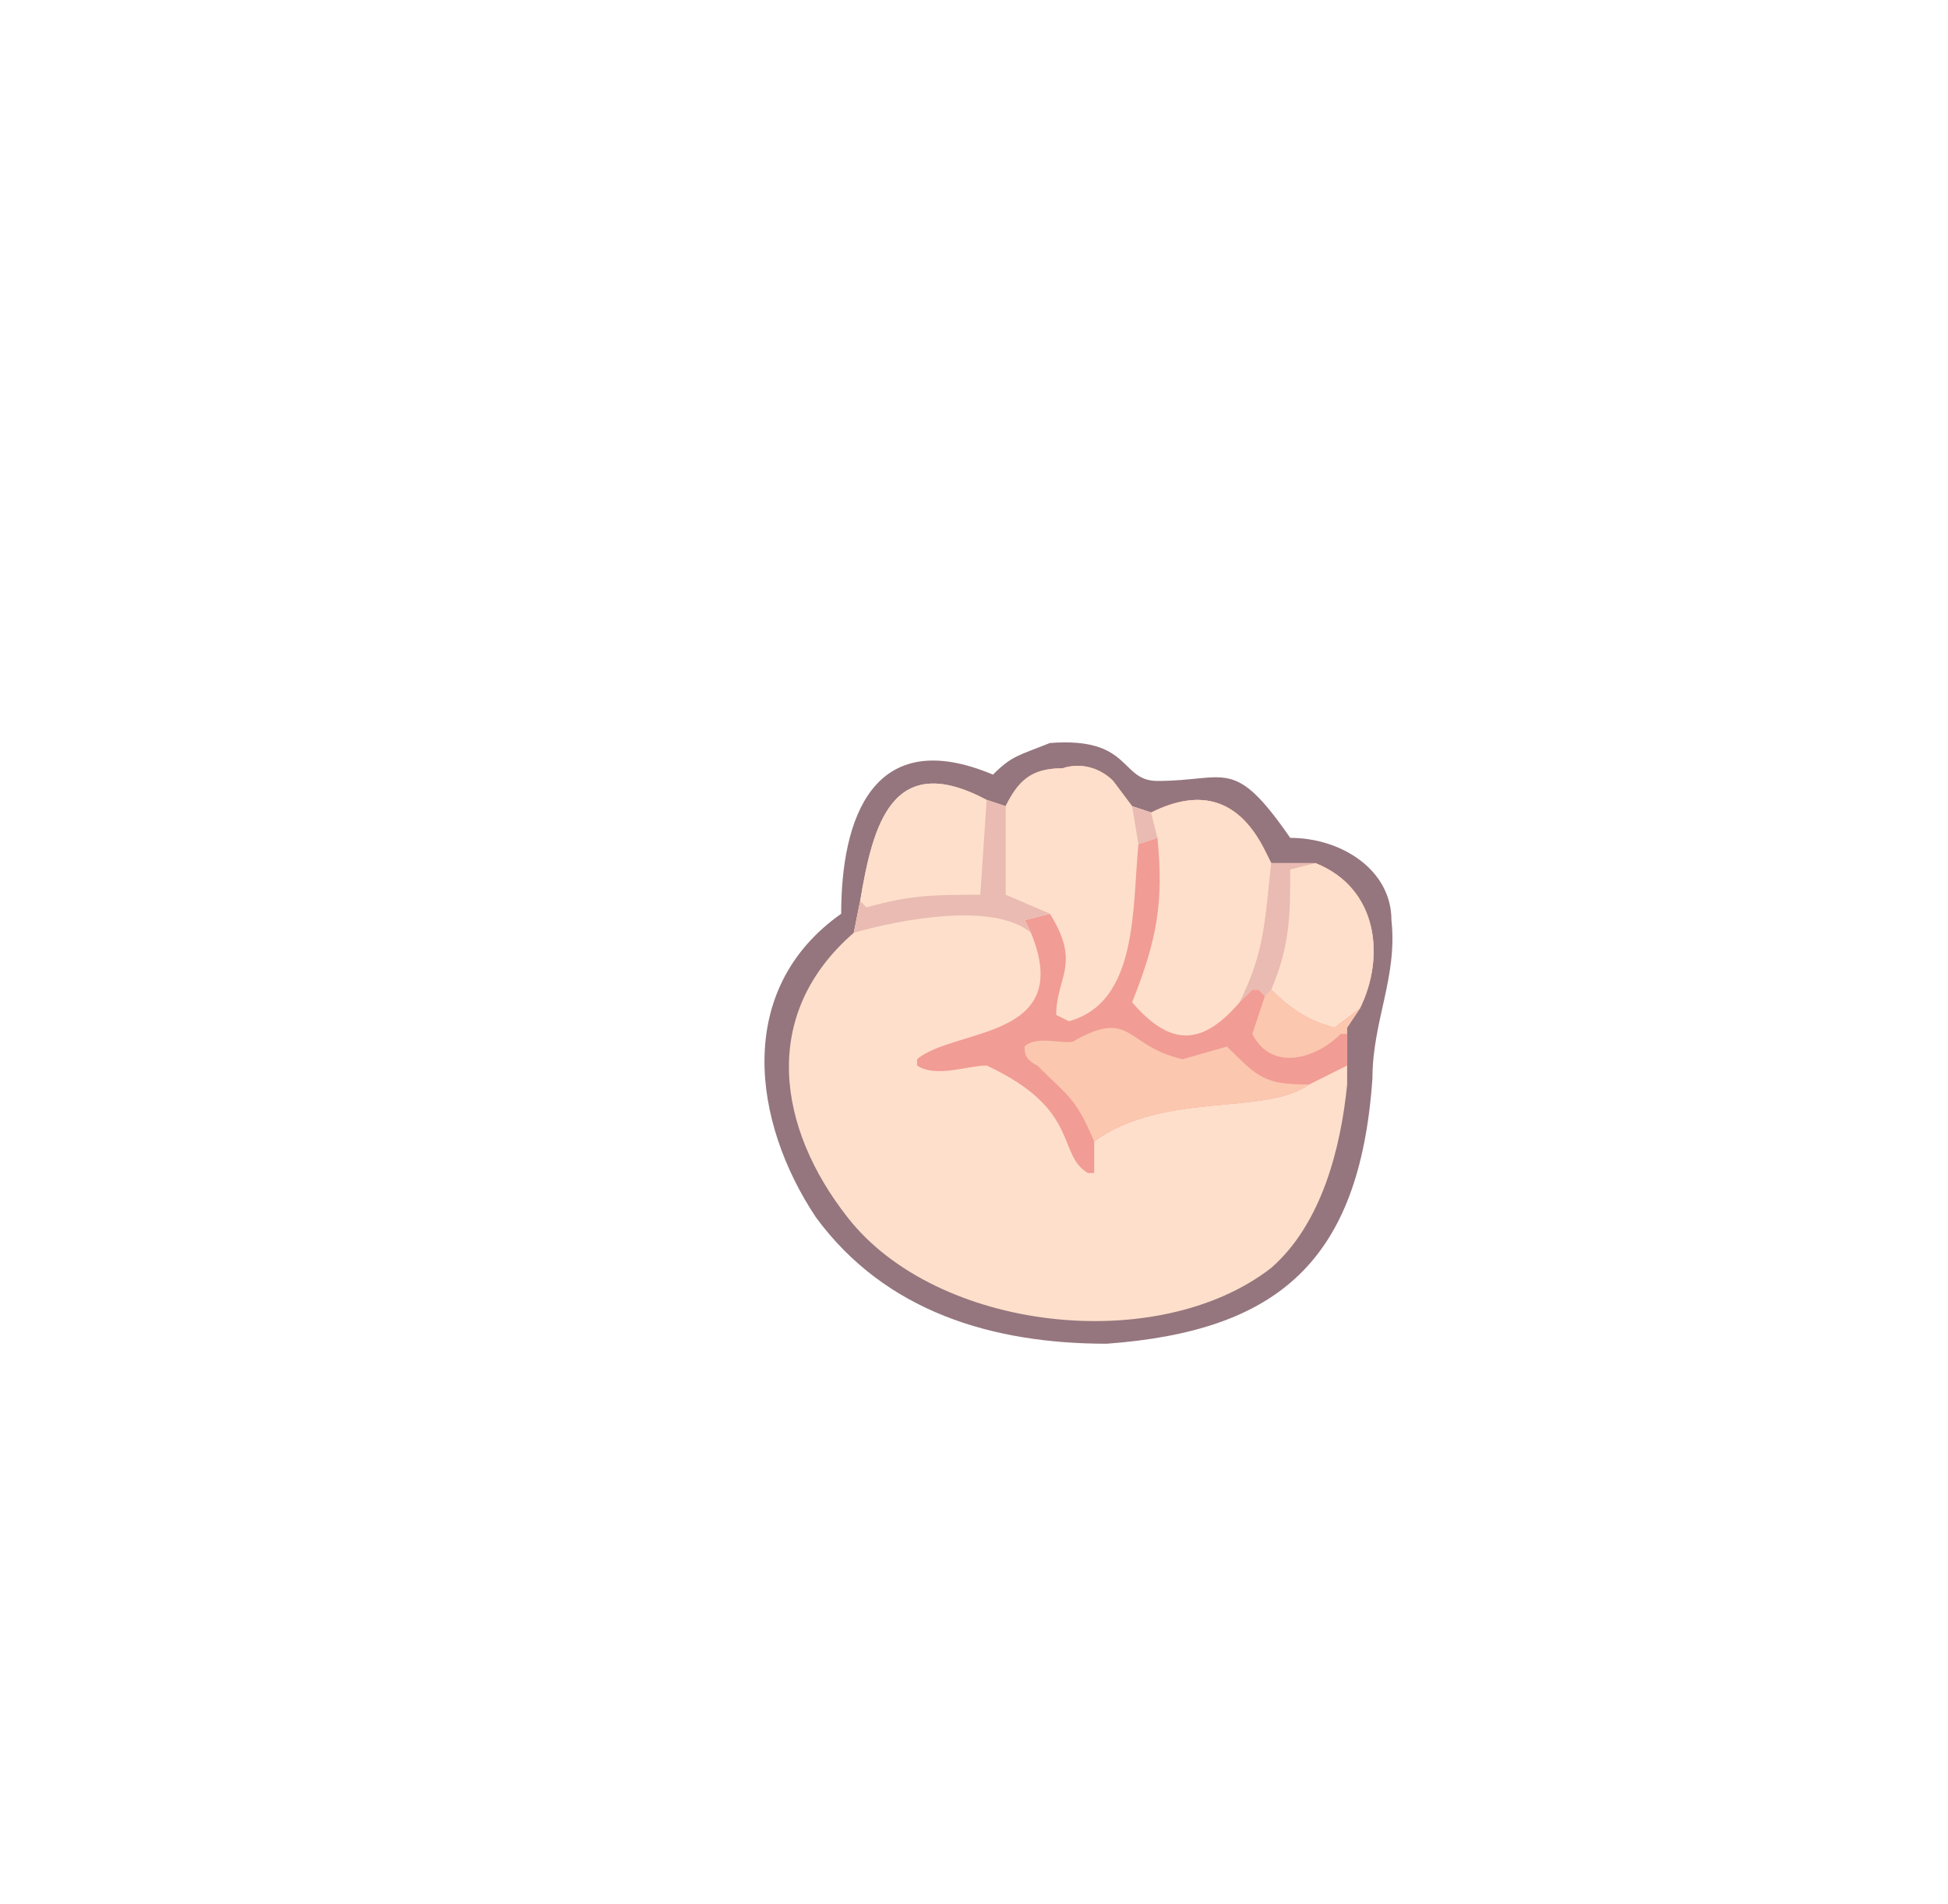
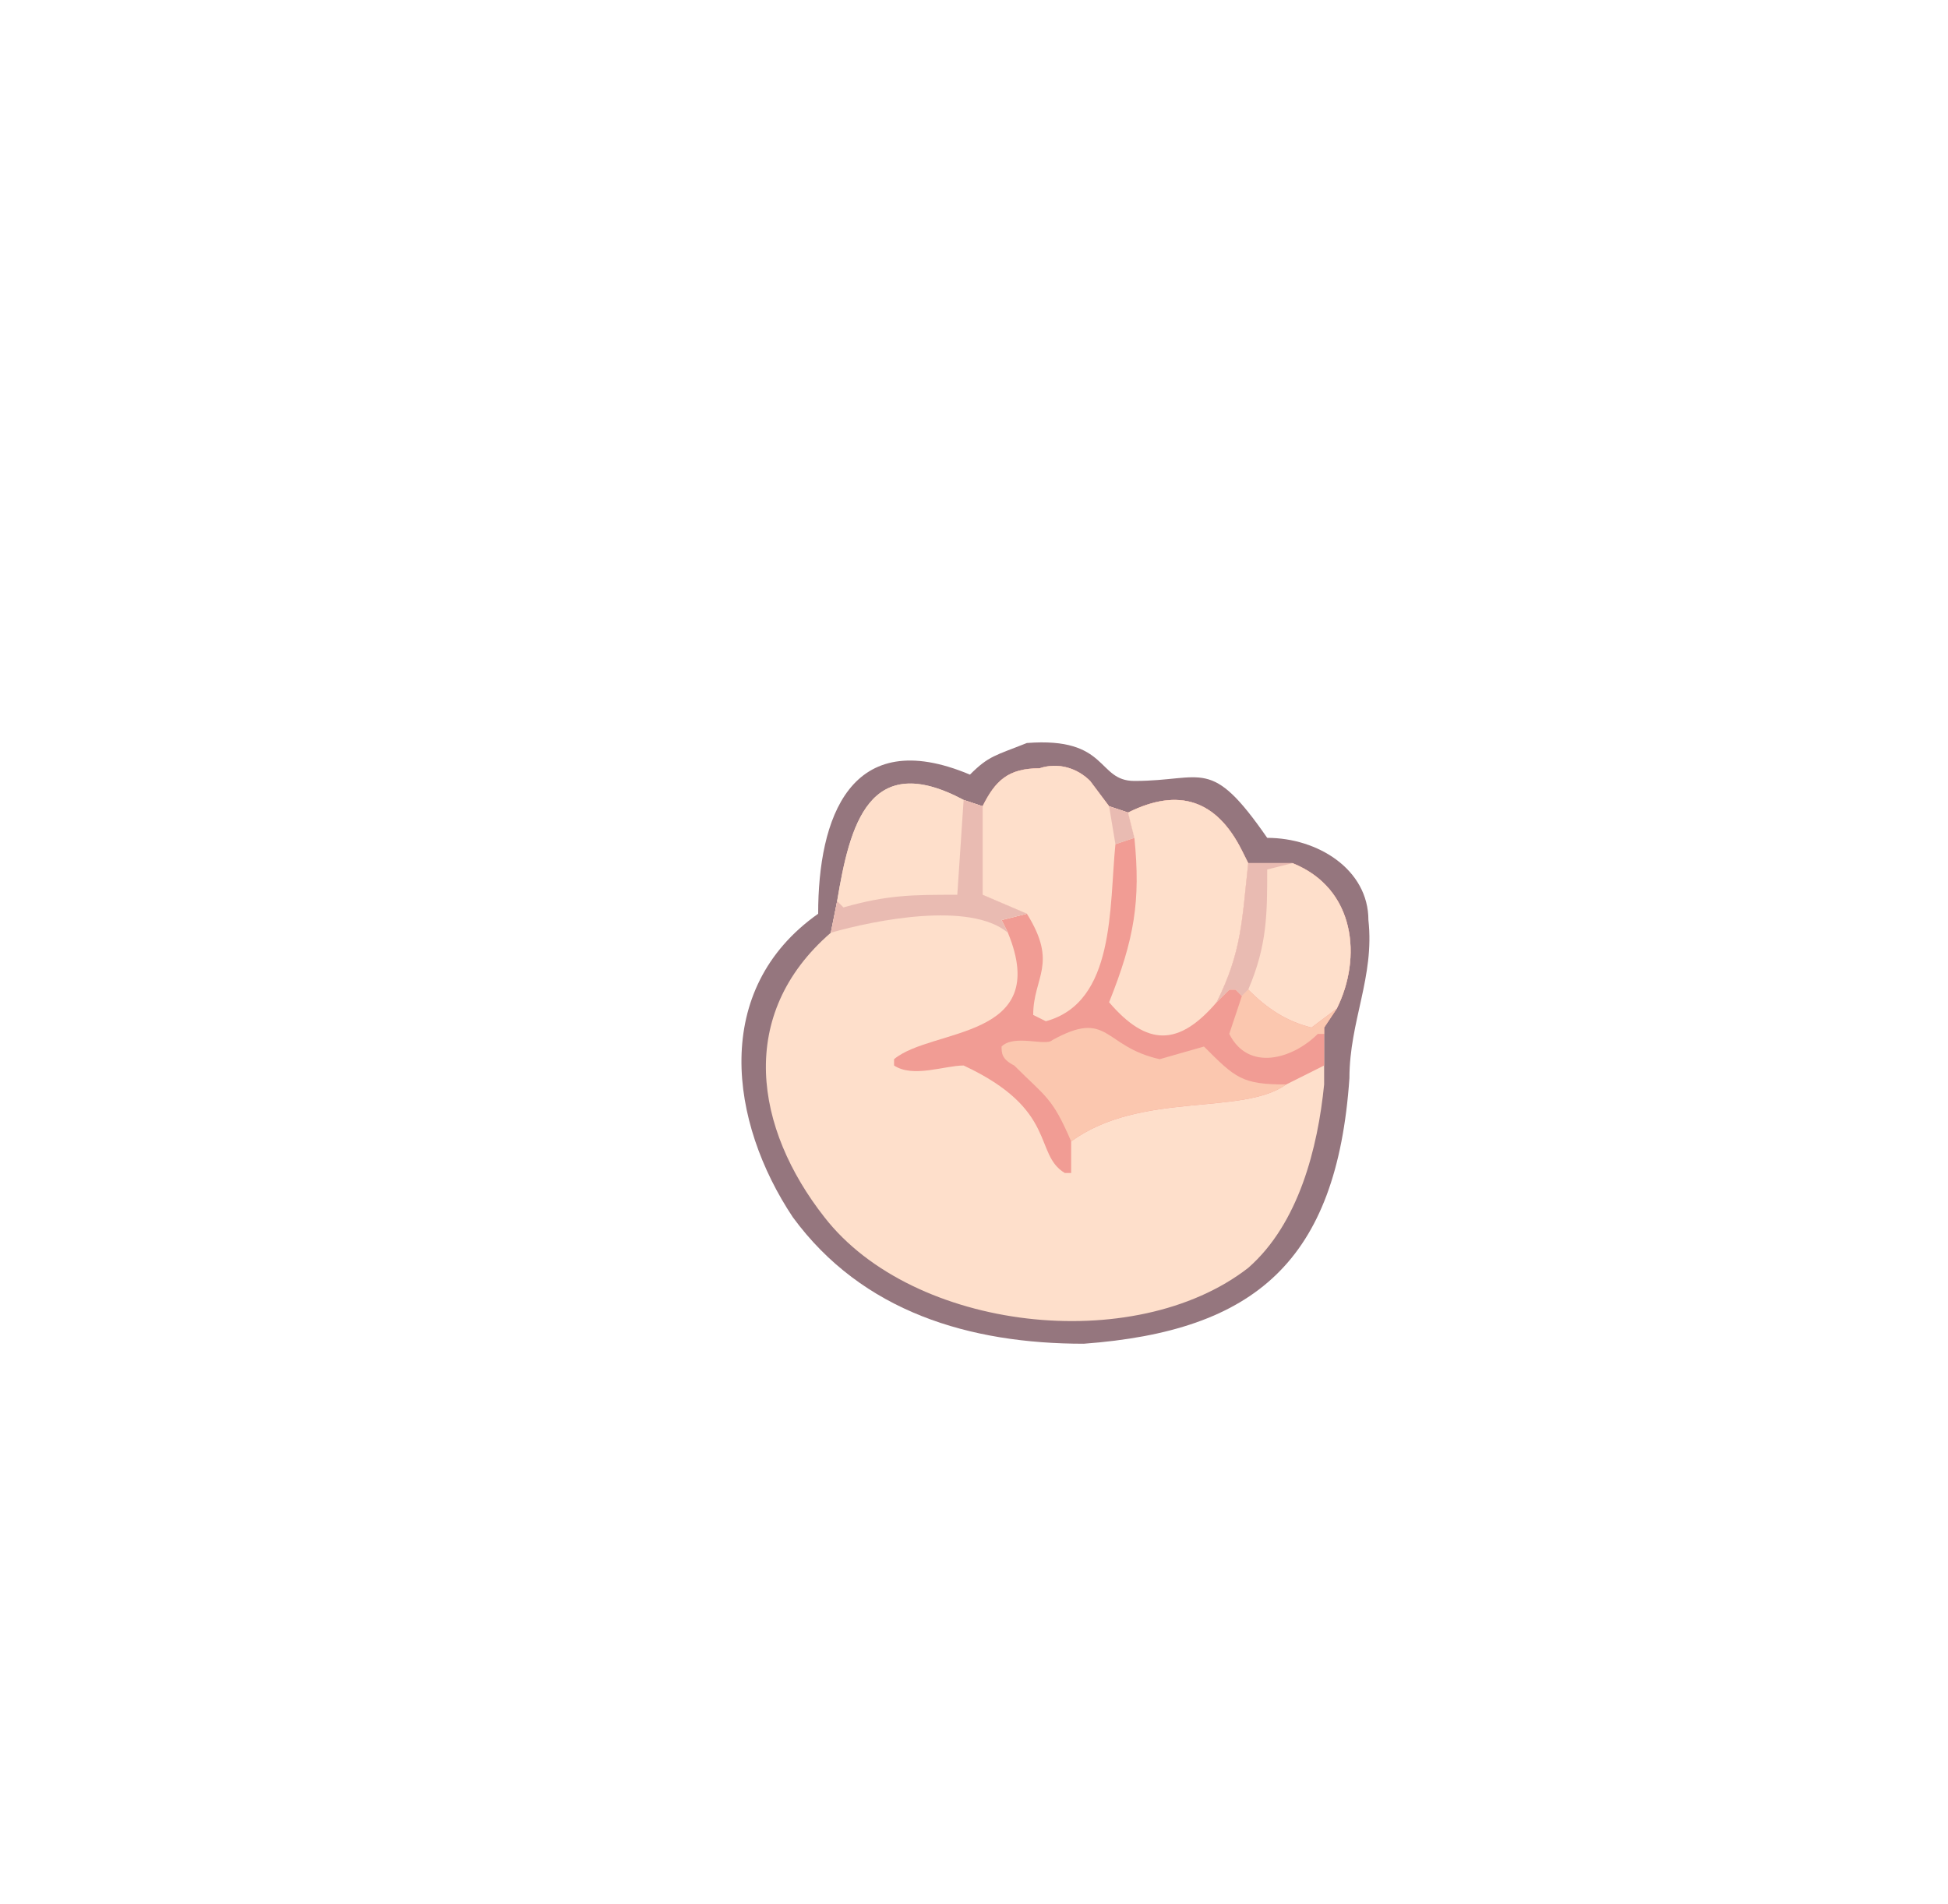
<svg xmlns="http://www.w3.org/2000/svg" width="44" height="43" viewBox="0 0 44 43">
  <defs>
    <clipPath id="clip_sgtcute_05">
      <rect x="0" y="0" width="44" height="43" />
    </clipPath>
  </defs>
  <g clip-path="url(#clip_sgtcute_05)">
-     <svg x="0" y="0" width="44" height="43" viewBox="0 288 308 288" preserveAspectRatio="xMidYMid meet" style="overflow:hidden">
+     <svg x="-0.52" y="0" width="44" height="43" viewBox="0 288 308 288" preserveAspectRatio="xMidYMid meet" style="overflow:hidden">
      <g transform="translate(0 0)" data-sgt-offset="1">
        <path fill="#897582" d="M767 396c4 0 17 2 17-3-1-6 0-12 6-15 5 1 6 4 9 1 2-3 2-7 6-7 3 0 6 0 8 2l1 4 3 2 7-2c2 1 6 3 7 6l-1 8c4 3 11 8 8 13-3 4-5 4-9 6 6 11 1 16-10 14 0 10 6 20-9 25l-4 10c23-6 21 23-12 24 1 7-3 28-7 33a10 10 0 0 1-14 2c-4-4-4-8-5-12h-4c-3 4-3 14-8 14-10 1-14-5-15-13h-3c-2 3 0 6-3 8-6 4-10 1-13-4l-6 4c-3-1-10-4-9-9 2-5-6-4-8-9-3-5 2-8 6-10-8-11-3-14 8-14 2-3 1-5 3-7s8-3 10 0c2 2 3 2 6 2l3-1c-1-3-12-3-12-15-1-2-6-4-9-6-5-9-5-24 8-27-2-25 25-22 41-25l1-2 1-1h3l-1 4Z" data-index="1" style="opacity:1" />
        <path fill="#897582" d="M730 406c4-3 9-4 14-5 4 1 4 3 3 7 9-2 38-2 46 2 10 5 7 28 6 38-1 3-1 7-4 9-11 5-56 7-62-4l-1-3c-1 2-3 2-6 3l-1-6-1-3 1-21c0-5 1-13 5-17Z" data-index="2" />
        <path fill="#FAF1E6" d="M730 406c4-3 9-4 14-5 4 1 4 3 3 7h-3c-8 3-10 3-12 12l-1 3-1 4h-2l-3-4c0-5 1-13 5-17Z" data-index="3" />
        <path fill="#D0D0D3" d="m732 409 11-4 1 3c-8 3-10 3-12 12-4-5-5-4 0-11Z" data-index="4" />
        <path fill="#FEFEFE" d="M730 406c4-3 9-4 14-5 4 1 4 3 3 7h-3l-1-3-11 4c0-1 9-4 12-7l-10 3c-1 1-2 2-4 1Z" data-index="5" />
        <path fill="#D0D0D3" d="m725 423 3 4h2l1-4 1 27c-1 2-3 2-6 3l-1-6-1-3 1-21Z" data-index="6" />
        <path fill="#CBC9D5" d="M725 447c5 0 3 1 7 3-1 2-3 2-6 3l-1-6Z" data-index="7" />
        <path fill="#D0D0D3" d="M734 441c-1-6-1-23 3-27 13-7 44-7 57 0 5 3 3 24 4 29 1 22-42 15-55 14-3-1-7-4-9-8v-8Z" data-index="8" style="opacity:1" />
        <path fill="#E9BBB2" d="M741 439c4 0 6 0 7 5l-4 3h-3c-3-1-4-2-4-5l4-3Z" data-index="9" />
        <path fill="#FAF1E6" d="M734 441v-1l7-1-4 3c0 3 1 4 4 5-3 0-4-1-7 2v-8Z" data-index="10" />
        <path fill="#F19C94" d="M786 439c3 0 7 0 8 4l-3 4c-4 0-6 0-8-4l3-4Z" data-index="11" style="opacity:1" />
        <path fill="#95767E" d="M746 430a5 5 0 1 1 3 9 5 5 0 0 1-3-9Z" data-index="12" />
        <path fill="#897582" d="M782 430a5 5 0 1 1 2 9 5 5 0 0 1-2-9Z" data-index="13" />
        <path fill="#897582" d="M760 437c1 0 3 3 5 3 3 0 4-3 7-3l1 2c-5 5-13 5-13-2Z" data-index="14" />
        <path fill="#FEFEFE" d="m744 414 5 1v1l-6 3h-3l-1-1 5-4Z" data-index="15" />
        <path fill="#95767E" d="M705 488c-8-11-3-14 8-14 2-3 1-5 3-7s8-3 10 0c2 2 3 2 6 2l-2 2 1 1c-4 9-30 15-11 30 13 3 14-5 18-7l1 2h1c2 3 2 7 1 11h-3c-2 3 0 6-3 8-6 4-10 1-13-4l-6 4c-3-1-10-4-9-9 2-5-6-4-8-9-3-5 2-8 6-10Z" data-index="16" style="opacity:1" />
        <path fill="#FBC7AF" d="M712 506c-1-10-12-3-9-13 9-6 2-8 2-13 4-7 4 0 10-3 4-2 1-7 5-8 5-2 4 3 7 4 2 0 2 0 3-2l1 1c-4 9-30 15-11 30-2 2-4 4-7 4h-1Z" data-index="17" style="opacity:1" />
        <path fill="#E9BBB2" d="M720 502c13 3 14-5 18-7l1 2c1 3 2 5 1 7-1 1-3 0-7 4l1 5-6 1c-2-3-1-3-4-4-4 0-13 3-14-2l2-2h1c3 0 5-2 7-4Z" data-index="18" style="opacity:1" />
        <path fill="#D0D0D3" d="M744 401c16-3 41-3 56 4 8 4 7 29 7 37l-2 3c-1-2 1-1-2-2l-4 5c1-10 4-33-6-38-8-4-37-4-46-2 1-4 1-6-3-7Z" data-index="19" />
        <path fill="#BCBCCD" d="m799 448 4-5c3 1 1 0 2 2l2-3c-1 10-2 20-14 22-17 4-34 3-51 1-8-1-14-4-16-12 3-1 5-1 6-3l1 3c6 11 51 9 62 4 3-2 3-6 4-9Z" data-index="20" style="opacity:1" />
        <path fill="#95767E" d="M714 447c-5-9-5-24 8-27v20l-1 7 3-3 1 3 1 6-1 3-2-3c-1-2-6-4-9-6Z" data-index="21" />
        <path fill="#FBC7AF" d="M715 435c0-4 0-8 4-11l1 1c2 3 1 10 1 14l-6-4Z" data-index="22" />
        <path fill="#F19C94" d="m715 435 6 4 1 1-1 7c-6-4-6-4-6-12Z" data-index="23" />
        <path fill="#998D95" d="m764 393 1-1h3l-1 4v-1l-1 1-1-1-1-2Z" data-index="24" />
        <path fill="#D0D0D3" d="m745 471 1-2 28 1 10-1 3 2c4 9 8 24-3 29-10 5-37 6-43-6-3-5 2-17 4-23Z" data-index="25" />
        <path fill="#91716A" d="M758 475h20c5 3 4 7 4 12 0 3-1 6-4 6-7 1-19 2-25-1s-4-12-1-16l6-1Z" data-index="26" style="opacity:1" />
        <path fill="#FBC7AF" d="M771 492c-3 0-16 1-17-2-9-17 12-13 20-13l5 2c2 4 2 10-3 12l-5 1Z" data-index="27" />
        <path fill="#E9BBB2" d="m774 477 5 2c2 4 2 10-3 12l-5 1c1-2 1-2 3-2a2 2 0 0 1 1-4v-2a2 2 0 0 1-1-5v-2Z" data-index="28" />
        <path fill="#91716A" d="M774 479a2 2 0 1 1 3 4 2 2 0 0 1-3-4Z" data-index="29" />
        <path fill="#91716A" d="M775 486a2 2 0 1 1-1 4 2 2 0 0 1 1-4Z" data-index="30" />
        <path fill="#CBC9D5" d="m745 471 1-2 28 1 10-1-1 5h-5v1h-20c-3-2-10-2-13-4Z" data-index="31" />
        <path fill="#CBC9D5" d="m792 399-5-2c3-9 0-4-1-11l4-4c4-1 6 4 11 0 3-2 1-3 3-6 8-3 6 5 12 7 3 1 4-1 7-1 6 2 3 7 3 10l2 5-4 4c-2 3-3 9-6 9 2-5 2-7 2-12-9-12-18-12-25 1h-3Z" data-index="32" style="opacity:1" />
        <path fill="#BCBCCD" d="M792 399c1-4 1-5 4-8 6-5 16-6 21 0 2 2 3 4 3 7-9-12-18-12-25 1h-3Z" data-index="33" />
        <path fill="#BCBCCD" d="M828 397c3 1 7 2 7 6l-3 3c-3 1-4 0-5 3-2 5 2 7 0 10l-3 3-3-1c-4-2-7 2-11-1-1-3 1-5 4-7l4-3c3 0 4-6 6-9l4-4Z" data-index="34" style="opacity:1" />
        <path fill="#D0D0D3" d="M804 393c13-1 17 11 6 19l-2-1-1-3c-1-4-7-6-8-9 1-3 3-4 5-6Z" data-index="35" />
        <path fill="#998D95" d="M736 473v4l2 5-1 8-2 2-6 3c-3 0-3 0-5-2-1-4 0-6 2-9l1-2 9-9Z" data-index="36" />
        <path fill="#CBC9D5" d="m726 484 3 2 6 6-6 3c-3 0-3 0-5-2-1-4 0-6 2-9Z" data-index="37" />
        <path fill="#FAF1E6" d="m726 484 3 2-2 4-3 3c-1-4 0-6 2-9Z" data-index="38" />
        <path fill="#D0D0D3" d="m724 493 3-3 2 5c-3 0-3 0-5-2Z" data-index="39" />
        <path fill="#D0D0D3" d="M736 473v4c-1 3-1 6-3 8l-6-3 9-9Z" data-index="40" />
        <path fill="#D0D0D3" d="M791 470c6-1 8-2 14-5l3 9c2 7-11 6-15 7l-3-11h1Z" data-index="41" />
        <path fill="#BCBCCD" d="m793 481-3-11h1c2 6 13 5 17 4 2 7-11 6-15 7Z" data-index="42" />
        <path fill="#D0D0D3" d="M812 462c10 1 4 9 0 13-2 0-4-9-5-11l5-2Z" data-index="43" />
        <path fill="#CBC9D5" d="M744 502c5 3 10 2 15 5l1 2c-4 1-11 1-15-1l-1-6Z" data-index="44" />
        <path fill="#E9BBB2" d="M810 437c0-3-1-11 1-13 4-1 5 7 5 10-2 3-2 4-6 3Z" data-index="45" />
        <path fill="#BCBCCD" d="M781 511h5c1 3-2 5-4 6-3 1-8 0-9-4v-1l8-1Z" data-index="46" />
        <path fill="#CBC9D5" d="M781 511h5c1 3-2 5-4 6l-1-6Z" data-index="47" />
        <path fill="#CBC9D5" d="M788 502c0 9-8 8-15 7v-2c2-2 10-2 15-5Z" data-index="48" />
        <path fill="#CBC9D5" d="m745 511 13 1c1 2 0 2-1 4-6 3-10 1-12-5Z" data-index="49" />
        <path fill="#F19C94" d="M816 434c0 5 0 10-4 12-3 0-2-6-2-9 4 1 4 0 6-3Z" data-index="50" />
        <path fill="#CBC9D5" d="M720 485v7c1 5 5 5 8 7l-1 1c-9-1-13-7-7-15Z" data-index="51" />
        <path fill="#CBC9D5" d="m736 473 6-4-4 13-2-5v-4Z" data-index="52" />
        <path fill="#95767E" d="M448 389c3-6 6-10 12-13 5-2 11-2 16 0 6 3 9 7 12 13 5-2 10-3 16-1 5 1 10 5 12 10 4 7 3 12 0 19l4 2c15 8 14 33-4 38 3 8 3 13 0 21-3 5-10 9-16 9-5 1-7 0-12-1-2 5-5 9-11 12-5 2-10 3-16 1-6-3-10-7-13-13-5 2-10 2-15 1-5-2-10-5-12-10-4-6-3-13-1-20-19-10-20-31 0-39-2-6-3-11-1-17 1-5 5-9 10-12 6-3 12-2 19 0Z" data-index="53" />
        <path fill="#91716A" d="M469 409c7 0 10 2 16 5l2 3c5 5 7 8 9 16v7c-1 6-2 8-5 14l-3 3c-6 5-9 6-16 8h-5c-6 0-10-2-15-5l-4-3c-5-6-6-9-8-16v-4c0-7 2-11 5-16l4-4c5-5 9-6 16-8h4Z" data-index="54" />
        <path fill="#FEE891" d="M442 439a26 26 0 1 1 52-4 26 26 0 0 1-52 4Z" data-index="55" />
        <path fill="#F8CF94" d="M450 450c3 6 12 9 18 9 11 1 17-7 24-13l1-1a26 26 0 0 1-48 4l3-1 2 2Z" data-index="56" />
        <path fill="#E9BBB2" d="M447 439c3-1 6-2 9 1l-1 4-7-1-1-4Z" data-index="57" />
        <path fill="#E9BBB2" d="M482 438c3 0 5 0 7 2 0 3 0 2-2 4-3 0-4 1-6-2l1-4Z" data-index="58" />
        <path fill="#91716A" d="M456 431a3 3 0 1 1-1 6 3 3 0 0 1 1-6Z" data-index="59" />
        <path fill="#8A745B" d="M479 431a3 3 0 1 1 3 6 3 3 0 0 1-3-6Z" data-index="60" />
        <path fill="#8A745B" d="m472 439 1 2c-2 3-6 2-9 1l-1-2h1c4 1 4 2 8-1Z" data-index="61" />
        <path fill="#D1A4F4" d="m488 457 3-3c5 3 14 1 20 1l4-1-1 2 2 1c3 8 3 13 0 21-3 5-10 9-16 9v-1l3-1v-1h-5l-12-3c-6-5-10-9-14-16 7-2 10-3 16-8Z" data-index="62" />
        <path fill="#897582" d="m511 455 4-1-1 2 2 1c3 8 3 13 0 21-3 5-10 9-16 9v-1l3-1v-1h-5c14-3 20-11 15-26l-2-3Z" data-index="63" />
        <path fill="#C596D4" d="m488 457 3-3c5 3 14 1 20 1l2 3-2 1c-8 2-16 2-23-2Z" data-index="64" />
        <path fill="#FEE891" d="M423 416c-7-19 8-31 27-22 5 3 13 9 15 15-7 2-11 3-16 8l-4 4c-4-3-15-2-20-1l-2-4Z" data-index="65" />
        <path fill="#AFCF99" d="M423 416c10-3 16-2 26 1l-4 4c-4-3-15-2-20-1l-2-4Z" data-index="66" />
        <path fill="#91E5DC" d="M440 441c2 7 3 10 8 16l4 3c-2 5-2 15-2 21l-3 1c-5 2-11 3-16 0-4-2-7-5-8-9-3-7-1-12 2-17 5-7 9-10 15-15Z" data-index="67" />
        <path fill="#70B7E2" d="m448 457 4 3c-2 5-2 15-2 21l-3 1c-3-9-1-16 1-25Z" data-index="68" />
        <path fill="#FCB2C5" d="m511 419 4 2c5 2 9 5 11 11 1 4 1 9-1 13s-6 7-10 9l-4 1c-6 0-15 2-20-1 3-6 4-8 5-14v-7c7-4 11-8 15-14Z" data-index="69" />
        <path fill="#DC959D" d="m511 419 4 2c-4 5-7 9-13 13-2 2-5 3-6 6v-7c7-4 11-8 15-14Z" data-index="70" />
        <path fill="#F19C94" d="M487 393c6-2 11-4 17-1 4 1 7 4 9 8 3 7 2 13-2 19s-8 10-15 14c-2-8-4-11-9-16l-2-3c2-6 2-13 1-20l1-1Z" data-index="71" />
        <path fill="#EEA477" d="M487 393c6 5 5 19 0 24l-2-3c2-6 2-13 1-20l1-1Z" data-index="72" />
        <path fill="#A9C2EC" d="M452 460c5 3 9 5 15 5h5c4 7 8 11 14 16l-1 4c-3 5-5 8-11 10-4 2-8 2-13 0-6-3-8-8-11-14 0-6 0-16 2-21Z" data-index="73" />
        <path fill="#C596D4" d="M467 465h5c4 7 8 11 14 16l-1 4c-9-6-13-11-18-20Z" data-index="74" />
        <path fill="#B2E988" d="M425 420c5-1 16-2 20 1-3 5-5 9-5 16v4c-6 5-10 8-15 15l-3-2c-5-2-10-6-12-11-1-5-1-9 1-13 3-6 8-8 14-10Z" data-index="75" />
        <path fill="#7EC3CA" d="M422 454c3-7 12-15 18-17v4c-6 5-10 8-15 15l-3-2Z" data-index="76" />
        <path fill="#FEBA7A" d="M452 390c2-5 5-9 10-11 4-1 9-1 13 1 6 3 9 8 11 14 1 7 1 14-1 20-6-3-9-5-16-5h-4c-2-6-10-12-15-15l2-4Z" data-index="77" />
        <path fill="#F8CF94" d="M452 390c7 5 14 10 17 19h-4c-2-6-10-12-15-15l2-4Z" data-index="78" />
        <path fill="#95767E" d="M754 107c16 0 14 21 16 32 12-2 9 2 18 5 8 2 7-4 16 5 7 2 14 4 15 13 3 19 0 39-9 55 6 4 5 9 6 16 2 21-25 16-40 17-19-1-38 3-34-23 1-5 1-7 5-10l-5-4c-10-9-10-18-15-28-3-7-10-11-11-20 0-9 11-12 17-10l11 7v-8c1-13-6-42 10-47Z" data-index="79" />
        <path fill="#FEDFCB" d="M747 170c1-9-2-51 3-57 16-15 16 24 16 31l3-1c6-2 12-1 15 5l3-1c7-1 12 1 15 8l3-1c11-1 12 13 12 22l-2 15c-2 10-3 16-9 25l1 4c4 1 5 4 4 8 0 5 2 15-5 17-14 2-29 1-43 1-17 0-22-6-16-24 1-2 3-2 5-2v-3c-8-7-13-11-17-22-1-2-3-10-5-12-3-6-8-10-10-16-1-4 2-8 7-9 4-1 8 2 12 4l5 6 3 2Z" data-index="80" />
        <path fill="#FBC7AF" d="m752 217 54-1 1 4c4 1 5 4 4 8 0 5 2 15-5 17-14 2-29 1-43 1-17 0-22-6-16-24 1-2 3-2 5-2v-3Z" data-index="81" />
        <path fill="#DC959D" d="m752 217 54-1 1 4h-55v-3Z" data-index="82" />
        <path fill="#F19C94" d="M752 220h1c-6 7-3 16 4 21l6 5c-17 0-22-6-16-24 1-2 3-2 5-2Z" data-index="83" />
        <path fill="#F19C94" d="M796 226a7 7 0 1 1 5 13 7 7 0 0 1-5-13Z" data-index="84" />
        <path fill="#FAF1E6" d="M798 228a4 4 0 1 1 1 9 4 4 0 0 1-1-9Z" data-index="85" />
        <path fill="#FBC7AF" d="M735 195c3 3 6 8 10 10 12 8 31 8 46 6 15-3 17-10 24-20-2 10-3 16-9 25l-54 1c-8-7-13-11-17-22Z" data-index="86" />
        <path fill="#F19C94" d="m766 144 3-1 1 4c0 2 0 7-2 10v-1c-2-3-2-8-2-12Z" data-index="87" />
        <path fill="#E9BBB2" d="m784 148 3-1c1 4 3 6 1 10-4 0-4-6-4-9Z" data-index="88" />
        <path fill="#F19C94" d="m802 155 3-1 1 6-1 2h-1c-3-3-2-4-2-7Z" data-index="89" />
        <path fill="#FBC7AF" d="m739 162 5 6-2 8c-1-5-3-8-3-14Z" data-index="90" />
        <path fill="#E9BBB2" d="m744 168 3 2-2 6h-3l2-8Z" data-index="91" />
        <path fill="#95767E" d="M1065 108c17-2 15 18 14 29 2-6 9-29 21-17 5 5 3 18 1 25 4-4 11-11 17-5 9 10-6 29-9 39-2 8-2 18-6 26-9 23-26 18-46 17-7 0-12-2-18-6-9-7-11-18-16-27l-10-12c-7-10-5-18 8-19 6 0 12 6 17 10-2-10-13-44-1-50s16 12 19 20c1-11-2-24 9-30Z" data-index="92" />
        <path fill="#FEDFCB" d="M1042 174c0-16-12-37-4-52 1-3 5-1 8 1 5 4 8 33 12 34 5-7-4-44 11-46l3 2c7 11 2 31 4 44h1c5-4 6-37 17-36 9 1 5 18 4 23s-5 15-4 19l1 1c5-4 10-23 18-23 11 5-6 29-7 37-6 26-5 43-36 41-31-1-31-4-45-33-2-4-15-13-12-20 9-13 22 5 28 11l1-3Z" data-index="93" />
        <path fill="#E9BBB2" d="M1042 174c7 1 14 2 19 7 2 2 5 7 5 10l-1 1c-3-1-7-8-10-11-3-2-11-2-14-4l1-3Z" data-index="94" />
        <path fill="#95767E" d="M166 399c13-1 11 6 17 6 11 0 12-4 21 9 8 0 16 5 16 13 1 9-3 16-3 25-2 29-15 40-42 42-18 0-35-5-46-20-10-15-13-36 4-48 0-15 5-30 24-22 3-3 4-3 9-5Z" data-index="95" style="opacity:1" />
        <path fill="#FEDFCB" d="M159 409c2-4 4-6 9-6 3-1 6 0 8 2l3 4 3 1c8-4 14-2 18 6l1 2h7c10 4 11 15 7 23l-2 3v9c-1 10-4 22-12 29-18 14-53 10-67-8-11-14-14-32 1-45l1-5c2-12 5-24 20-16l3 1Z" data-index="96" style="opacity:1" />
        <path fill="#F19C94" d="M159 409c2-4 4-6 9-6 3-1 6 0 8 2l3 4 3 1c8-4 14-2 18 6l1 2h7c10 4 11 15 7 23l-2 3v6l-6 3c-7 5-23 1-34 9v5h-1c-5-3-1-10-16-17-3 0-8 2-11 0v-1c6-5 25-3 18-20l-1-2 4-1-7-3v-14Z" data-index="97" />
        <path fill="#FEDFCB" d="M159 409c2-4 4-6 9-6 3-1 6 0 8 2l3 4 3 1 1 4-3 1c-1 10 0 25-11 28l-2-1c0-6 4-8-1-16l-7-3v-14Z" data-index="98" />
        <path fill="#E9BBB2" d="m179 409 3 1 1 4-3 1-1-6Z" data-index="99" />
        <path fill="#FEDFCB" d="M182 410c8-4 14-2 18 6l1 2c-1 9-1 14-5 22-6 7-11 7-17 0 4-10 5-16 4-26l-1-4Z" data-index="100" />
        <path fill="#FBC7AF" d="M173 462c-3-7-4-7-9-12-2-1-2-2-2-3 2-2 7 0 8-1 9-5 8 1 17 3l7-2c5 5 6 6 13 6-7 5-23 1-34 9Z" data-index="101" style="opacity:1" />
        <path fill="#FEDFCB" d="M201 418h7c10 4 11 15 7 23l-4 3c-4-1-7-3-10-6l-1 1-1-1h-1l-2 2c4-8 4-13 5-22Z" data-index="102" />
        <path fill="#E9BBB2" d="M201 418h7l-4 1c0 7 0 12-3 19l-1 1-1-1h-1l-2 2c4-8 4-13 5-22Z" data-index="103" />
        <path fill="#FBC7AF" d="m200 439 1-1c3 3 6 5 10 6l4-3-2 3v1h-1c-4 4-11 6-14 0l2-6Z" data-index="104" />
        <path fill="#FEDFCB" d="M136 424c2-12 5-24 20-16l3 1v14l7 3-4 1 1 2c-6-5-21-2-28 0l1-5Z" data-index="105" />
        <path fill="#E9BBB2" d="m156 408 3 1v14l7 3-4 1 1 2c-6-5-21-2-28 0l1-5 1 1c7-2 11-2 18-2l1-15Z" data-index="106" style="opacity:1" />
        <path fill="#95767E" d="M166 143c4 0 7 2 11 5l51 47c7 7 14 16 6 26-4 5-12 5-19 5 6 13 15 26 3 38-23 16-30-9-37-25-6 5-16 14-24 8-9-6-7-20-7-29l3-62c0-7 6-11 13-13Z" data-index="107" />
        <path fill="#FCB2C5" d="M166 147c10 1 31 26 40 33 6 7 18 15 24 23 14 20-10 20-20 20 4 12 16 25 7 37-21 18-28-14-35-27-5 5-14 15-22 12-3-1-5-3-6-6-3-8 3-64 2-76-1-8 1-14 10-16Z" data-index="108" />
        <path fill="#DC959D" d="M166 151a1828 1828 0 0 1 60 53c2 2 3 8 0 10-4 5-15 3-21 4l11 27c1 4 0 7-2 10-17 17-26-19-31-30l-11 11c-6 5-15 3-15-6l4-74c0-2 3-4 5-5Z" data-index="109" />
        <path fill="#FEFEFE" d="M184 221c-6 5-14 15-21 15l-2-2a365 365 0 0 1 4-80c2-1 3 0 5 1l53 49c4 4 3 10-3 11h-20l13 31v4c-12 22-23-14-27-24l-2-5Z" data-index="110" />
        <path fill="#FAF1E6" d="M186 226c8 4 11 26 26 21l1-1v4c-12 22-23-14-27-24Z" data-index="111" />
        <path fill="#897582" d="m1024 696 7 1c5 2 38 35 40 39 1 4 1 8-1 12-4 8-25 12-33 15-10 3-21 8-32 7-7-4-9-9-7-17 4-16 10-32 16-47 2-6 5-8 10-10Z" data-index="112" />
        <path fill="#D0D0D3" d="M1001 756c2-9 14-49 19-54l7-2c7 0 25 21 31 27 4 4 9 8 10 13 0 2 0 5-2 7-4 6-49 19-57 19l-6-2c-2-2-2-5-2-8Z" data-index="113" />
        <path fill="#A9C2EC" d="M1058 727c4 4 9 8 10 13 0 2 0 5-2 7-4 6-49 19-57 19l-6-2c-2-2-2-5-2-8 6 9 49-10 56-17 2-2 1-9 1-12Z" data-index="114" />
        <path fill="#897582" d="M799 696c17-1 18 18 23 30l6 20c10 33-15 24-33 18-17-5-56-12-31-36 7-7 27-29 35-32Z" data-index="115" style="opacity:1" />
        <path fill="#D0D0D3" d="M772 726c6-6 29-36 36-23 6 10 18 44 19 55-2 15-19 6-28 4l-29-10c-19-8-6-19 2-26Z" data-index="116" style="opacity:1" />
        <path fill="#A9C2EC" d="M827 758c-2 15-19 6-28 4l-29-10c-19-8-6-19 2-26-1 2-4 10-2 12 10 10 44 22 57 20Z" data-index="117" style="opacity:1" />
        <path fill="#897582" d="M709 639c7 0 55 14 60 19 3 2 4 6 4 10 0 9-17 23-25 30-4 5-9 11-15 14h-10c-5-2-7-6-9-10-4-10-18-48-14-56 2-4 5-6 9-7Z" data-index="118" style="opacity:1" />
        <path fill="#D0D0D3" d="M743 697c-3 5-8 11-14 12-2 0-5 0-7-2-5-4-19-48-19-56l2-6c2-2 5-2 8-2l31 9c19 6 39 10 14 31l-15 14Z" data-index="119" style="opacity:1" />
        <path fill="#A9C2EC" d="M743 697c-3 5-8 11-14 12-2 0-5 0-7-2-5-4-19-48-19-56l2-6c2-2 5-2 8-2-11 5 8 41 12 49s12 6 18 5Z" data-index="120" />
        <path fill="#897582" d="M1114 639c7 0 16 4 15 11-2 16-9 33-14 49-8 22-20 14-32 2l-26-25c-4-6-2-18 5-20 16-6 36-14 52-17Z" data-index="121" />
        <path fill="#D0D0D3" d="M1116 643c3 0 5 0 7 2 2 3 2 6 2 9-1 7-14 50-19 54h-8c-6-2-10-7-14-12l-5-5c-29-25-28-30 9-40 7-2 19-7 28-8Z" data-index="122" />
        <path fill="#A9C2EC" d="M1116 643c3 0 5 0 7 2 2 3 2 6 2 9-1 7-14 50-19 54h-8c-6-2-10-7-14-12 6 2 14 4 18-2 5-7 23-45 14-51Z" data-index="123" />
        <path fill="#95767E" d="M468 99c8-7 20-7 20 7 0 7-7 14-12 18l2 30-2 43c9 8 21 23 4 30-6 0-8-1-12-4l-1 1c-3 2-6 3-10 3-3 0-5-1-7-3-8-10 3-21 10-27-2-25-2-47 0-73-9-8-21-20-5-29 7-1 8 0 13 4Z" data-index="124" />
        <path fill="#FAF1E6" d="M468 105c3-3 5-6 10-7 4 0 7 3 6 7 0 8-6 13-11 18v8c2 23 1 45-1 68 7 6 21 18 7 25-6-1-7-3-11-8-11 16-28 2-4-17-2-28-2-46 0-76-7-6-20-17-7-25 6 0 7 2 11 7Z" data-index="125" />
        <path fill="#897582" d="M462 661h8c3 1 7 3 8 6 3 5 4 67 1 73-1 4-5 6-9 8-10 1-17-2-18-14v-58c0-8 2-12 10-15Z" data-index="126" />
        <path fill="#D0D0D3" d="M456 701c0-8-2-27 3-34 5-6 17-3 17 5l1 64c-2 4-3 7-8 8-18 5-13-31-13-43Z" data-index="127" style="opacity:1" />
        <path fill="#A9C2EC" d="M456 701c7 10-4 30 14 37l7-2c-2 4-3 7-8 8-18 5-13-31-13-43Z" data-index="128" />
        <path fill="#897582" d="M138 691c10-1 59-2 65 2 3 1 5 5 6 8 1 4 0 7-2 10-2 4-5 5-9 7-9 0-58 1-64-2-3-1-6-4-7-8-1-3-1-7 1-11 2-3 6-5 10-6Z" data-index="129" />
        <path fill="#D0D0D3" d="M133 697c8-4 32-3 42-3s28-3 31 9c-1 6-3 10-8 10-16 2-32 1-48 1-11 1-27-3-17-17Z" data-index="130" />
        <path fill="#A9C2EC" d="M206 703c-1 6-3 10-8 10-16 2-32 1-48 1-11 1-27-3-17-17 0 2 0 7 2 9 4 3 12 4 17 3 14 0 42 3 54-6Z" data-index="131" />
        <path fill="#897582" d="M431 680h4c4 1 6 3 8 6 2 8 2 31-1 38-5 11-18 2-25-2-8-4-26-11-20-22 4-6 28-18 34-20Z" data-index="132" />
        <path fill="#D0D0D3" d="m409 696 7-4c29-19 25 1 24 24-1 17-15 6-23 2-11-4-26-14-8-22Z" data-index="133" style="opacity:1" />
        <path fill="#A9C2EC" d="M440 716c-1 17-15 6-23 2-11-4-26-14-8-22l-4 7c7 8 24 16 35 13Z" data-index="134" />
        <path fill="#897582" d="M153 726c47-1 47-1 24 40-11 14-20-1-25-11s-16-24 1-29Z" data-index="135" />
        <path fill="#D0D0D3" d="M149 731c6-3 18-2 24-2 14 0 20 2 12 16l-4 8c-14 29-21 8-30-8-2-4-5-9-2-14Z" data-index="136" />
        <path fill="#A9C2EC" d="M149 731c5 4 10 28 21 27 7-1 9-12 15-13l-4 8c-14 29-21 8-30-8-2-4-5-9-2-14Z" data-index="137" />
        <path fill="#E9BBB2" d="M1064 370c3 0 8 1 8 5 2 14 2 29 1 42-1 3-4 5-6 6-3 0-9-2-9-5v-43c1-3 4-4 6-5Z" data-index="139" />
        <path fill="#FAF1E6" d="M1063 374c3 0 3-1 5 1l1 3v37l-2 4c-3 0-2 0-5-2l-1-7c1-7-2-32 2-36Z" data-index="140" />
        <path fill="#E9BBB2" d="M1062 442c17-1 9 18 11 30 1 6 1 18-5 22-2 0-8 0-9-3-3-14-1-29-1-43 0-3 2-5 4-6Z" data-index="141" />
        <path fill="#FAF1E6" d="m1063 445 5 1c3 3 1 34 1 41l-2 4c-3-1-3 0-5-2l-1-7c1-7-2-32 2-37Z" data-index="142" />
        <path fill="#E9BBB2" d="M1011 424c10 0 33-1 42 2 6 1 6 12-3 14l-41-1c-6-5-7-13 2-15Z" data-index="143" />
        <path fill="#FAF1E6" d="M1011 428h25c5 0 15-2 17 4l-2 4h-25c-4 0-18 1-18-5l3-3Z" data-index="144" />
        <path fill="#E9BBB2" d="M1080 424c11 0 28-1 39 1 8 1 11 9 2 14h-40c-7-1-11-10-1-15Z" data-index="145" />
        <path fill="#FAF1E6" d="M1081 428h25c5 0 15-2 17 4l-3 4h-31c-4 0-10 0-11-4l3-4Z" data-index="146" />
        <path fill="#95767E" d="M764 393c-2-3-13-9-6-16 7-6 22 1 15 10l-5 5h-3l-1 1Z" data-index="147" />
        <path fill="#F8CF94" d="M760 383c2-8 10-9 11 0-3 8-8 7-11 0Z" data-index="148" />
        <path fill="#FEDFCB" d="M760 383h11c-3 8-8 7-11 0Z" data-index="149" />
      </g>
    </svg>
  </g>
</svg>
